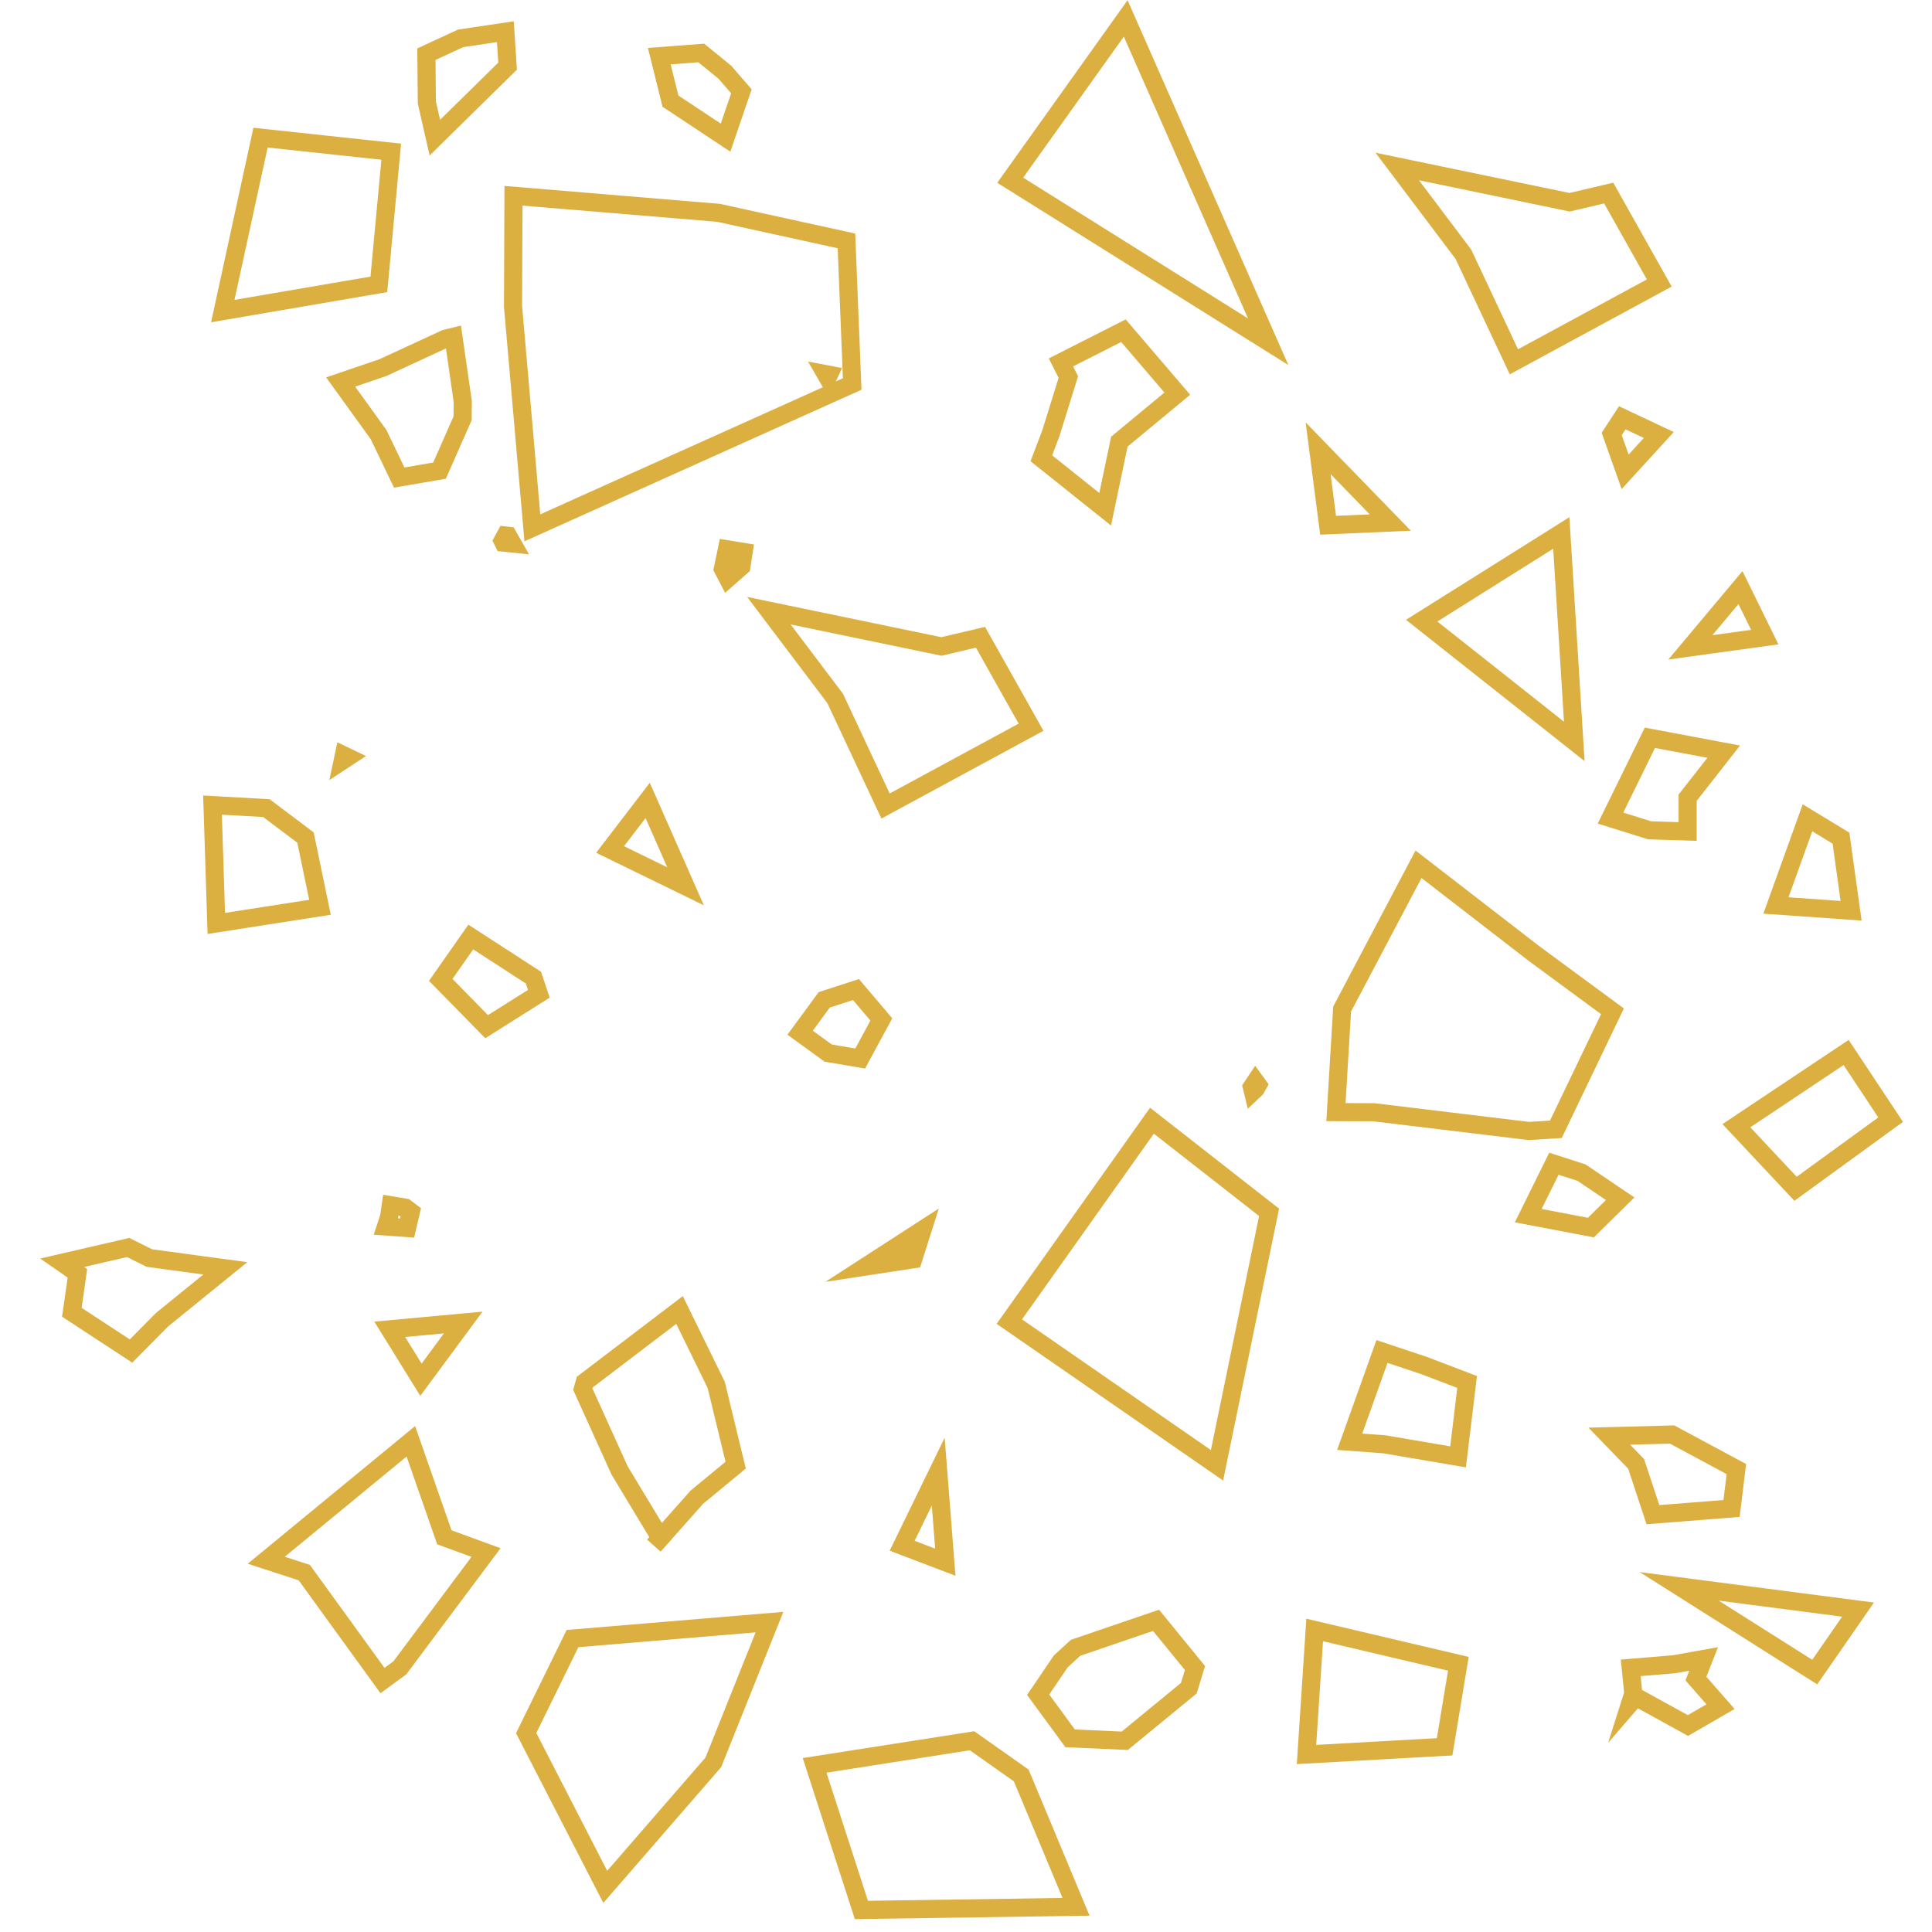
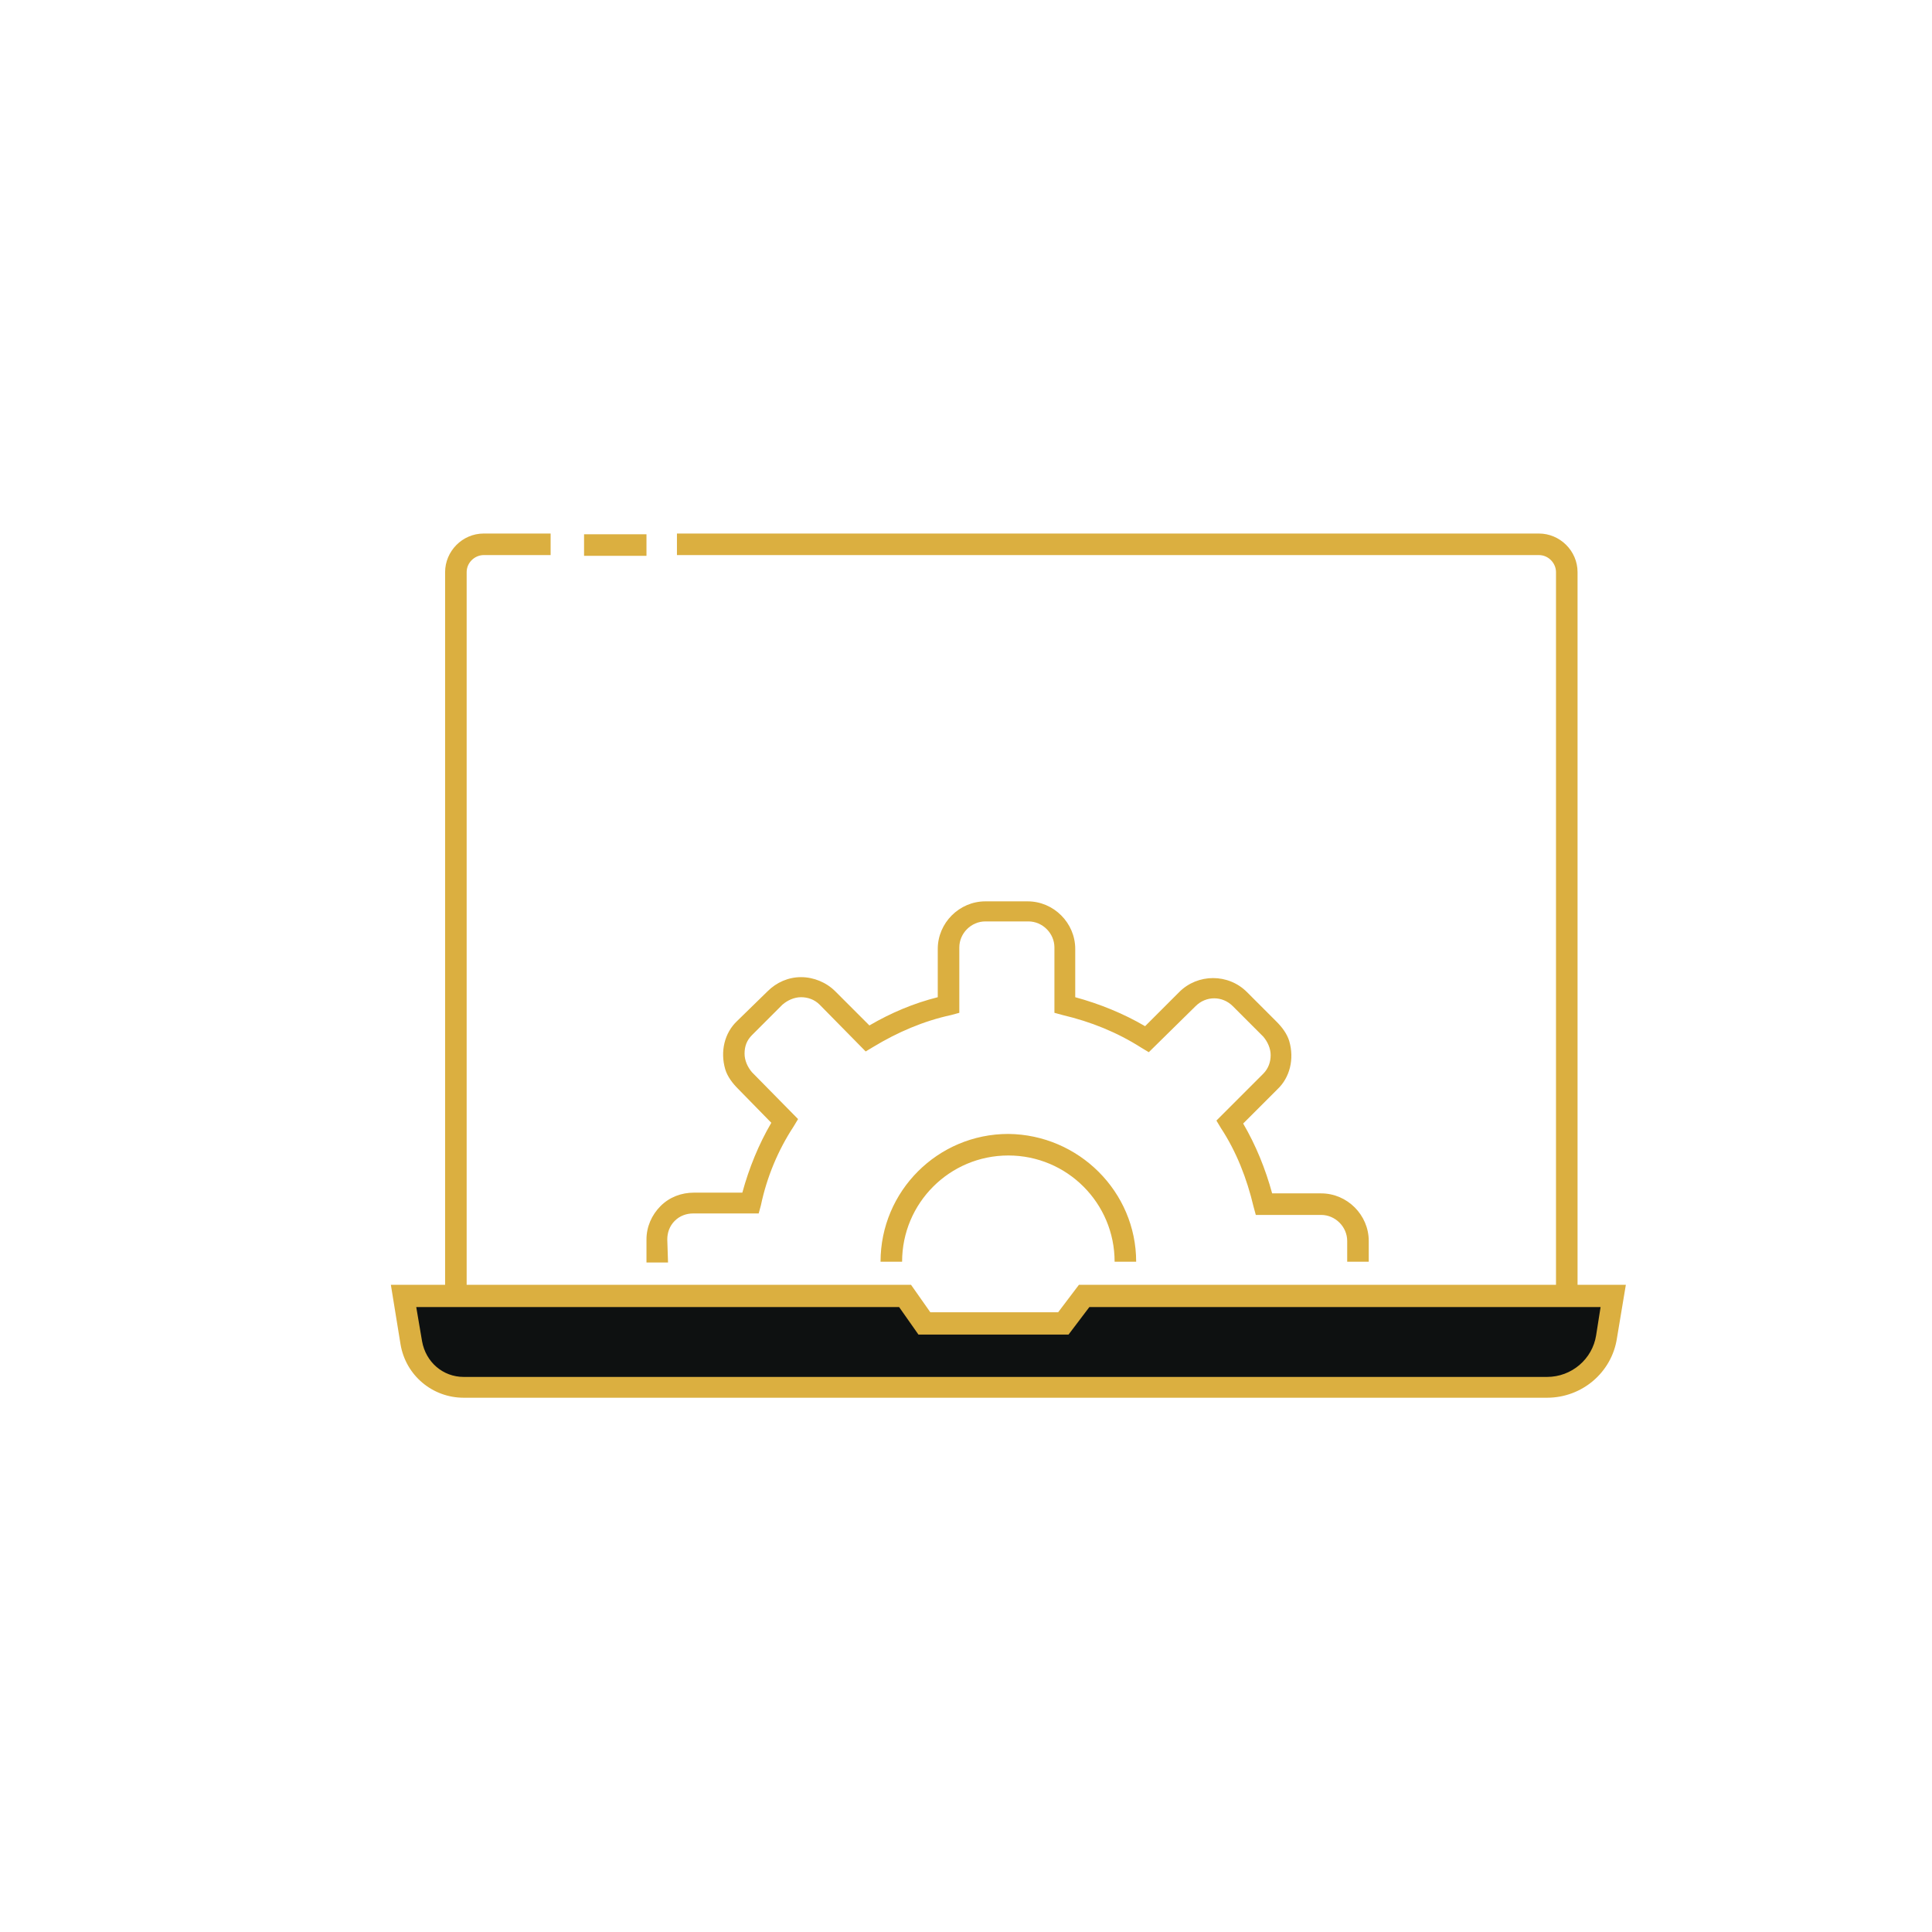
- <svg xmlns="http://www.w3.org/2000/svg" version="1.1" id="Layer_1" x="0px" y="0px" viewBox="0 0 1280 1280" enable-background="new 0 0 1280 1280" xml:space="preserve">
-   <polygon fill="none" stroke="#DBAF40" stroke-width="12" stroke-miterlimit="10" points="1197.5,541.8 1176.6,599.9 1226.4,603.4   1219.7,555.3 " />
-   <polygon fill="none" stroke="#DBAF40" stroke-width="12" stroke-miterlimit="10" points="871,1079.9 865.6,1162.4 957.1,1157.3   966.2,1102.3 " />
-   <polygon fill="none" stroke="#DBAF40" stroke-width="12" stroke-miterlimit="10" points="336.3,43.8 334.8,21 305.2,25.4   282.5,35.9 282.8,67.9 288.1,91.2 " />
-   <polygon fill="none" stroke="#DBAF40" stroke-width="12" stroke-miterlimit="10" points="840.2,226.4 745.8,12.2 669.3,119.4 " />
-   <polygon fill="none" stroke="#DBAF40" stroke-width="12" stroke-miterlimit="10" points="1150.4,745.8 1189.6,787.6 1252.6,741.8   1223.1,697.3 " />
-   <polygon fill="none" stroke="#DBAF40" stroke-width="12" stroke-miterlimit="10" points="480.3,47.9 464.6,35.1 436.8,37.2   444.2,67 480.7,91.2 491.2,60.5 " />
-   <polygon fill="none" stroke="#DBAF40" stroke-width="12" stroke-miterlimit="10" points="941.9,411.2 1043,491.2 1034.4,353.1 " />
-   <polygon fill="none" stroke="#DBAF40" stroke-width="12" stroke-miterlimit="10" points="1169.2,422.1 1153.1,389.3 1119.9,428.9   " />
-   <polygon fill="none" stroke="#DBAF40" stroke-width="12" stroke-miterlimit="10" points="1067.8,287.5 1076.7,312.6 1099,288.2   1074.8,276.8 " />
-   <polygon fill="none" stroke="#DBAF40" stroke-width="12" stroke-miterlimit="10" points="1118.1,528.5 1142,498 1108.5,491.7   1093.1,488.8 1067,542 1092.9,550.1 1118.1,550.9 " />
-   <polygon fill="none" stroke="#DBAF40" stroke-width="12" stroke-miterlimit="10" points="1054,813.3 1073.4,794.2 1047.8,776.9   1029.5,771 1012.5,805.4 " />
-   <polygon fill="none" stroke="#DBAF40" stroke-width="12" stroke-miterlimit="10" points="1084,969.9 1095.1,1003.5 1147.2,999.4   1150.4,973.3 1107.8,950.4 1066.2,951.5 " />
-   <polygon fill="none" stroke="#DBAF40" stroke-width="12" stroke-miterlimit="10" points="879.9,348 921.1,346.2 873.3,297 " />
-   <polygon fill="none" stroke="#DBAF40" stroke-width="12" stroke-miterlimit="10" points="379.3,1085.6 348.6,1148.2 401,1250.1   472.6,1167.6 509.8,1074.7 " />
-   <polygon fill="none" stroke="#DBAF40" stroke-width="12" stroke-miterlimit="10" points="885.1,736.8 910.2,736.9 1012.9,749.3   1030.8,748.2 1068.3,670 1016.8,632.1 939.8,572.6 889.2,668.5 " />
-   <polygon fill="none" stroke="#DBAF40" stroke-width="12" stroke-miterlimit="10" points="829.4,720.2 830.1,723.1 832,721.3   833.4,718.8 831.8,716.6 " />
-   <polygon fill="none" stroke="#DBAF40" stroke-width="12" stroke-miterlimit="10" points="917.2,956.9 966,965.2 972,915.6   943.5,904.7 915.6,895.4 894.2,955.2 " />
-   <polygon fill="none" stroke="#DBAF40" stroke-width="12" stroke-miterlimit="10" points="744.3,219.1 702.9,240.1 707.8,249.8   696.2,287.1 689.9,303.6 732.2,337.4 741.6,292.6 780,260.8 " />
-   <polygon fill="none" stroke="#DBAF40" stroke-width="12" stroke-miterlimit="10" points="586.7,534 683.1,481.8 649.6,422.2   623.7,428.3 509.4,404.6 553.3,462.7 " />
-   <polygon fill="none" stroke="#DBAF40" stroke-width="12" stroke-miterlimit="10" points="1003,239.7 1099.3,187.5 1065.8,127.9   1039.9,134 925.7,110.3 969.5,168.4 " />
-   <polygon fill="none" stroke="#DBAF40" stroke-width="12" stroke-miterlimit="10" points="202.4,554.9 176.5,535.4 140.8,533.4   143.3,611.8 212,601.1 " />
-   <polygon fill="none" stroke="#DBAF40" stroke-width="12" stroke-miterlimit="10" points="806.3,970.8 840.8,803.2 763.2,742.5   668.7,875.6 " />
-   <polygon fill="none" stroke="#DBAF40" stroke-width="12" stroke-miterlimit="10" points="745.2,1153.3 787.6,1118.5 791.7,1105.1   765.9,1073.5 712.6,1091.7 702.8,1100.7 687.8,1122.8 709,1151.7 " />
-   <polygon fill="none" stroke="#DBAF40" stroke-width="12" stroke-miterlimit="10" points="549.2,248.3 547.1,247.9 548.2,249.8   548.6,249.6 " />
-   <polygon fill="none" stroke="#DBAF40" stroke-width="12" stroke-miterlimit="10" points="481.6,363.9 478.9,376.9 482.2,383.2   491.2,375.3 492.7,365.7 " />
-   <polygon fill="none" stroke="#DBAF40" stroke-width="12" stroke-miterlimit="10" points="569.9,701.3 583.9,675.4 567.1,655.6   546.1,662.4 530.1,684.2 548.7,697.7 " />
-   <polygon fill="none" stroke="#DBAF40" stroke-width="12" stroke-miterlimit="10" points="605,834.3 611.2,814.8 573.6,839.1 " />
-   <polygon fill="none" stroke="#DBAF40" stroke-width="12" stroke-miterlimit="10" points="621.6,975 597.7,1024.1 626.3,1035 " />
-   <polygon fill="none" stroke="#DBAF40" stroke-width="12" stroke-miterlimit="10" points="564.6,254.4 560.8,159.6 476,141   340.2,129.7 339.9,203 352.7,349.7 " />
-   <polygon fill="none" stroke="#DBAF40" stroke-width="12" stroke-miterlimit="10" points="333,358.3 333.6,359.5 339.5,360.1   336.6,355 334.9,354.8 " />
-   <polygon fill="none" stroke="#DBAF40" stroke-width="12" stroke-miterlimit="10" points="429.1,530.3 404.2,562.8 454.2,587.2 " />
-   <polygon fill="none" stroke="#DBAF40" stroke-width="12" stroke-miterlimit="10" points="258.9,798.5 257.8,806.2 255.7,812.6   269.7,813.6 272.2,802.9 268.5,800.1 " />
-   <polygon fill="none" stroke="#DBAF40" stroke-width="12" stroke-miterlimit="10" points="410.5,974.2 437.6,1019.1 433.2,1024   461.7,991.9 487.4,970.7 474.5,917.5 450.2,867.9 387.4,915.7 386.1,920.3 " />
-   <polygon fill="none" stroke="#DBAF40" stroke-width="12" stroke-miterlimit="10" points="253.8,243.5 225.7,253.1 250.8,287.9   264.5,316.4 291.2,311.8 306.5,277.1 306.6,266.1 300.4,223.1 295.1,224.4 " />
-   <polygon fill="none" stroke="#DBAF40" stroke-width="12" stroke-miterlimit="10" points="227.1,503.8 230.3,501.7 227.8,500.5 " />
-   <polygon fill="none" stroke="#DBAF40" stroke-width="12" stroke-miterlimit="10" points="322.4,680.2 357,658.4 353.4,647.7   311.9,620.8 292,649.2 " />
-   <polygon fill="none" stroke="#DBAF40" stroke-width="12" stroke-miterlimit="10" points="322,1028.6 294.4,1018.5 272.2,954.9   176.4,1033.7 201.6,1041.9 253.4,1113.4 264.9,1105 " />
-   <polygon fill="none" stroke="#DBAF40" stroke-width="12" stroke-miterlimit="10" points="1231,1066.4 1112.5,1051 1202.3,1107.8 " />
-   <polygon fill="none" stroke="#DBAF40" stroke-width="12" stroke-miterlimit="10" points="47.6,869.4 86.8,895.1 107.4,874.3   149.3,840.3 99,833.5 84.9,826.5 41.2,836.6 51.3,843.6 " />
-   <polygon fill="none" stroke="#DBAF40" stroke-width="12" stroke-miterlimit="10" points="147.6,206.1 251,188.4 259.2,100.5   172.6,91.2 " />
-   <polygon fill="none" stroke="#DBAF40" stroke-width="12" stroke-miterlimit="10" points="1083.8,1124.2 1118.3,1143.2   1139.9,1130.7 1123.6,1112.1 1128.7,1099.1 1109.2,1102.6 1080.4,1105 1082.1,1122 1080,1128.6 " />
-   <polygon fill="none" stroke="#DBAF40" stroke-width="12" stroke-miterlimit="10" points="306.9,876.2 258.2,880.7 278.9,914.1 " />
-   <polygon fill="none" stroke="#DBAF40" stroke-width="12" stroke-miterlimit="10" points="570.7,1265.4 712.9,1263.3 676.6,1176.3   644,1153.3 539.7,1169.6 " />
+ <svg version="1.1" id="Layer_1" x="0px" y="0px" viewBox="0 0 260 260">
+   <g id="XMLID_783_">
+     <g id="XMLID_801_">
+       <rect x="78.6" y="71.9" fill="#DBAF40" width="8.4" height="2.9" />
+     </g>
+     <g id="XMLID_800_">
+       <path fill="#DBAF40" d="M207.1,182.2h-142c-2.8,0-5.2-2.3-5.2-5.2V77c0-2.8,2.3-5.2,5.2-5.2h9v2.9h-9c-1.2,0-2.3,1-2.3,2.3v100    c0,1.2,1,2.3,2.3,2.3h142c1.2,0,2.3-1,2.3-2.3V77c0-1.2-1-2.3-2.3-2.3h-116v-2.9h116c2.8,0,5.2,2.3,5.2,5.2v100    C212.3,179.8,209.9,182.2,207.1,182.2z" />
+     </g>
+     <g id="XMLID_798_">
+       <path fill="#0E1111" d="M208.2,186.7H62.4c-3.5,0-6.5-2.5-7.1-6l-1-6.3h67.6l2.6,3.7h18.7l2.8-3.7h71.2l-0.9,5.5    C215.6,183.8,212.2,186.7,208.2,186.7z" />
+     </g>
+     <g id="XMLID_797_">
+       <path fill="#DBAF40" d="M208.2,188.1H62.4c-4.2,0-7.8-3-8.5-7.2l-1.3-8h70l2.6,3.7h17.2l2.8-3.7h73.6l-1.2,7.2    C216.9,184.7,212.9,188.1,208.2,188.1z M56,175.8l0.8,4.7c0.5,2.8,2.8,4.8,5.6,4.8h145.8c3.3,0,6.1-2.4,6.6-5.6l0.6-3.8h-68.8    l-2.8,3.7h-20.2l-2.6-3.7H56z" />
+     </g>
+     <g id="XMLID_784_">
+       <g id="XMLID_794_">
+         <line fill="#0686D8" x1="97.2" y1="114.7" x2="97.2" y2="111.8" />
+         <line fill="#0686D8" x1="175.7" y1="111.8" x2="175.7" y2="114.7" />
+       </g>
+       <g id="XMLID_792_">
+         <line fill="#0686D8" x1="137.8" y1="157.4" x2="135.1" y2="156.2" />
+         <line fill="#0686D8" x1="154.7" y1="111.6" x2="157.4" y2="112.8" />
+       </g>
+     </g>
+   </g>
+   <path fill="#0686D8" d="M136.8,155.9" />
+   <path fill="#0686D8" d="M151.2,170.2" />
+   <path fill="#DBAF40" d="M89.9,169.9l-2.9,0l0-3.1c0-1.7,0.7-3.3,1.9-4.5c1.2-1.2,2.8-1.8,4.5-1.8l6.5,0c0.9-3.3,2.2-6.5,3.9-9.4  l-4.5-4.6c-0.7-0.7-1.4-1.6-1.7-2.6c-0.7-2.4-0.1-4.9,1.6-6.5l4.1-4c1.2-1.2,2.8-1.9,4.5-1.9h0c1.7,0,3.4,0.7,4.6,1.9l4.6,4.6  c2.9-1.7,6-3,9.2-3.8v-6.5c0-3.5,2.9-6.4,6.4-6.4h5.7c3.5,0,6.4,2.9,6.4,6.4v6.5c3.3,0.9,6.5,2.2,9.4,3.9l4.6-4.6  c2.5-2.5,6.6-2.5,9.1,0l4,4c0.7,0.7,1.4,1.6,1.7,2.6c0.7,2.4,0.1,4.9-1.6,6.5l-4.6,4.6c1.7,2.9,3,6.1,3.9,9.4l6.6,0  c3.5,0,6.4,2.9,6.4,6.4v2.8h-2.9V167c0-1.9-1.6-3.5-3.5-3.5l-8.8,0l-0.3-1.1c-0.9-3.8-2.3-7.4-4.4-10.6l-0.6-1l6.3-6.3  c0.7-0.7,1-1.6,1-2.5c0-0.9-0.4-1.8-1-2.5l-4.1-4.1c-1.4-1.4-3.6-1.4-5,0l-6.3,6.2l-1-0.6c-3.3-2.1-6.8-3.5-10.6-4.4l-1.1-0.3v-8.8  c0-1.9-1.6-3.5-3.5-3.5h-5.8c-1.9,0-3.5,1.6-3.5,3.5v8.8l-1.1,0.3c-3.7,0.8-7.2,2.3-10.5,4.3l-1,0.6l-6.2-6.3c-0.7-0.7-1.6-1-2.5-1  h0c-0.9,0-1.8,0.4-2.5,1l-4.1,4.1c-0.7,0.7-1,1.5-1,2.5c0,0.9,0.4,1.8,1,2.5l6.2,6.3l-0.6,1c-2.1,3.2-3.6,6.8-4.4,10.6l-0.3,1.1  l-8.8,0c-0.9,0-1.8,0.3-2.5,1c-0.7,0.7-1,1.6-1,2.5L89.9,169.9z M152.9,169.8H150c0-7.9-6.4-14.3-14.3-14.3  c-7.9,0-14.3,6.4-14.3,14.3h-2.9c0-9.5,7.7-17.2,17.2-17.2C145.2,152.7,152.9,160.4,152.9,169.8z" />
</svg>
